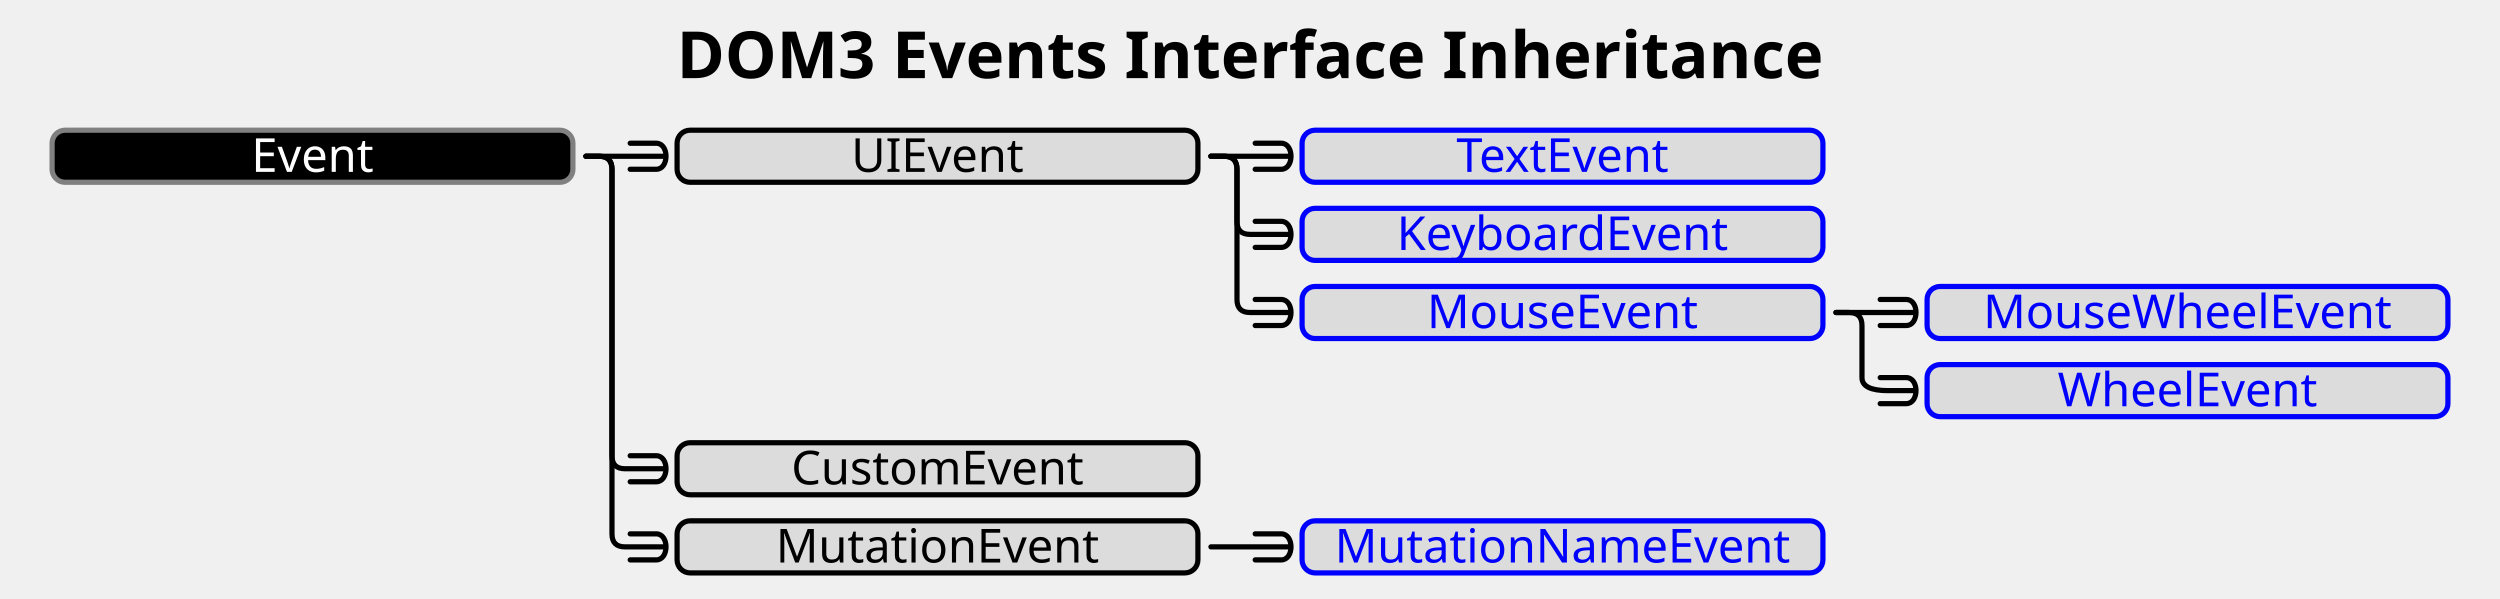
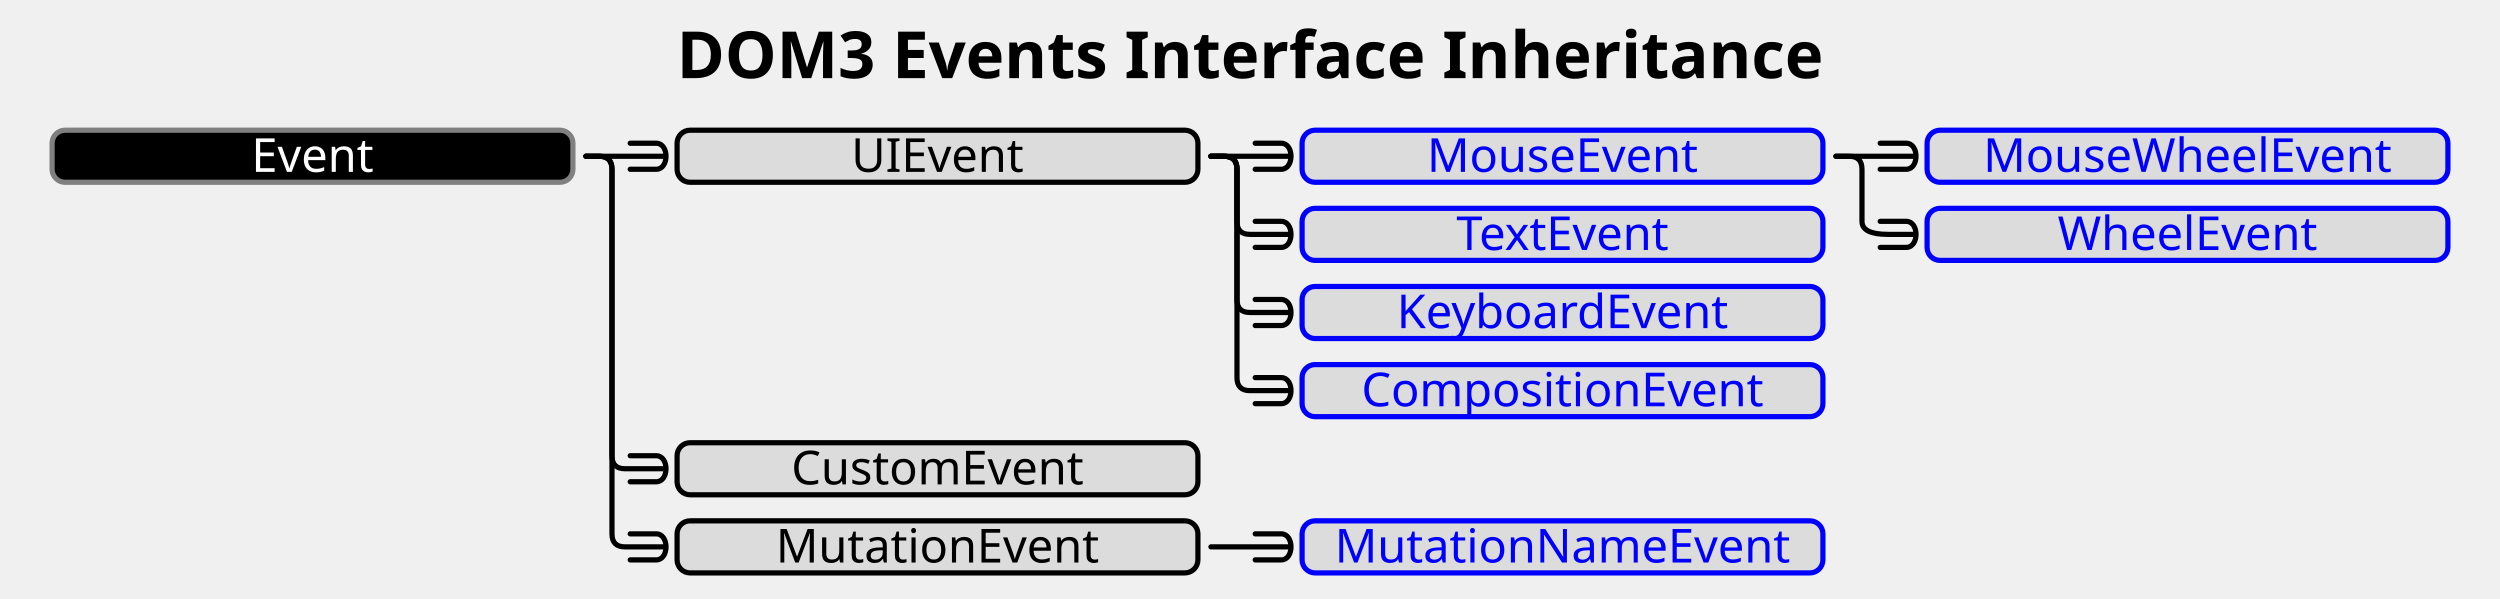
<svg xmlns="http://www.w3.org/2000/svg" xmlns:xlink="http://www.w3.org/1999/xlink" width="100%" height="100%" viewBox="0 0 960 230">
  <defs>
    <marker id="contains" viewBox="-16 -7 18 14" refX="-2" markerWidth="9" markerHeight="7" orient="auto">
      <path d="M-15,-5 L-5,-5 C0,-5 0,5 -5,5 L-15,5" stroke-linejoin="round" stroke-linecap="round" fill="none" stroke-width="2" stroke="black" />
    </marker>
  </defs>
  <text id="caption" x="480" y="30" font-size="25" fill="black" text-anchor="middle" font-family="Verdana, sans-serif" font-weight="bold">DOM3 Events Interface Inheritance</text>
  <a id="Event" transform="translate(20, 50)" xlink:href="../DOM3-Events.html#interface-Event" target="_parent">
    <rect x="0" y="0" width="200" height="20" rx="5" ry="5" fill="black" stroke="gray" stroke-width="2" />
    <text x="100" y="16" font-size="18" fill="white" text-anchor="middle" font-family="Verdana, sans-serif">Event</text>
  </a>
  <path stroke-linejoin="round" stroke-linecap="round" fill="none" stroke-width="2" stroke="black" marker-end="url(#contains)" d="M225,60 H255" />
  <a id="UIEvent" transform="translate(260, 50)" xlink:href="../DOM3-Events.html#events-Events-UIEvent" target="_parent">
    <rect x="0" y="0" width="200" height="20" rx="5" ry="5" fill="gainsboro" stroke="black" stroke-width="2" />
    <text x="100" y="16" font-size="18" fill="black" text-anchor="middle" font-family="Verdana, sans-serif">UIEvent</text>
  </a>
  <path stroke-linejoin="round" stroke-linecap="round" fill="none" stroke-width="2" stroke="black" marker-end="url(#contains)" d="M465,60 H495" />
-   <a id="TextEvent" transform="translate(500, 50)" xlink:href="../DOM3-Events.html#events-Events-TextEvent" target="_parent">
+   <a id="MouseEvent" transform="translate(500, 50)" xlink:href="../DOM3-Events.html#events-Events-MouseEvent" target="_parent">
+     <rect x="0" y="0" width="200" height="20" rx="5" ry="5" fill="gainsboro" stroke="blue" stroke-width="2" />
+     <text x="100" y="16" font-size="18" fill="blue" text-anchor="middle" font-family="Verdana, sans-serif">MouseEvent</text>
+   </a>
+   <path stroke-linejoin="round" stroke-linecap="round" fill="none" stroke-width="2" stroke="black" marker-end="url(#contains)" d="M705,60 H735" />
+   <a id="MouseWheelEvent" transform="translate(740, 50)" xlink:href="../DOM3-Events.html#events-Events-MouseWheelEvent" target="_parent">
+     <rect x="0" y="0" width="200" height="20" rx="5" ry="5" fill="gainsboro" stroke="blue" stroke-width="2" />
+     <text x="100" y="16" font-size="18" fill="blue" text-anchor="middle" font-family="Verdana, sans-serif">MouseWheelEvent</text>
+   </a>
+   <path stroke-linejoin="round" stroke-linecap="round" fill="none" stroke-width="2" stroke="black" marker-end="url(#contains)" d="M705,60 H710 Q715,60 715,65 V85 Q715,90 725,90 H735" />
+   <a id="WheelEvent" transform="translate(740, 80)" xlink:href="../DOM3-Events.html#events-Events-WheelEvent" target="_parent">
+     <rect x="0" y="0" width="200" height="20" rx="5" ry="5" fill="gainsboro" stroke="blue" stroke-width="2" />
+     <text x="100" y="16" font-size="18" fill="blue" text-anchor="middle" font-family="Verdana, sans-serif">WheelEvent</text>
+   </a>
+   <path stroke-linejoin="round" stroke-linecap="round" fill="none" stroke-width="2" stroke="black" marker-end="url(#contains)" d="M465,60 H470 Q475,60 475,65 V85 Q475,90 480,90 H495" />
+   <a id="TextEvent" transform="translate(500, 80)" xlink:href="../DOM3-Events.html#events-Events-TextEvent" target="_parent">
    <rect x="0" y="0" width="200" height="20" rx="5" ry="5" fill="gainsboro" stroke="blue" stroke-width="2" />
    <text x="100" y="16" font-size="18" fill="blue" text-anchor="middle" font-family="Verdana, sans-serif">TextEvent</text>
  </a>
-   <path stroke-linejoin="round" stroke-linecap="round" fill="none" stroke-width="2" stroke="black" marker-end="url(#contains)" d="M465,60 H470 Q475,60 475,65 V85 Q475,90 480,90 H495" />
-   <a id="KeyboardEvent" transform="translate(500, 80)" xlink:href="../DOM3-Events.html#events-Events-KeyboardEvent" target="_parent">
+   <path stroke-linejoin="round" stroke-linecap="round" fill="none" stroke-width="2" stroke="black" marker-end="url(#contains)" d="M465,60 H470 Q475,60 475,65 V115 Q475,120 480,120 H495" />
+   <a id="KeyboardEvent" transform="translate(500, 110)" xlink:href="../DOM3-Events.html#events-Events-KeyboardEvent" target="_parent">
    <rect x="0" y="0" width="200" height="20" rx="5" ry="5" fill="gainsboro" stroke="blue" stroke-width="2" />
    <text x="100" y="16" font-size="18" fill="blue" text-anchor="middle" font-family="Verdana, sans-serif">KeyboardEvent</text>
  </a>
-   <path stroke-linejoin="round" stroke-linecap="round" fill="none" stroke-width="2" stroke="black" marker-end="url(#contains)" d="M465,60 H470 Q475,60 475,65 V115 Q475,120 480,120 H495" />
-   <a id="MouseEvent" transform="translate(500, 110)" xlink:href="../DOM3-Events.html#events-Events-MouseEvent" target="_parent">
+   <path stroke-linejoin="round" stroke-linecap="round" fill="none" stroke-width="2" stroke="black" marker-end="url(#contains)" d="M465,60 H470 Q475,60 475,65 V145 Q475,150 480,150 H495" />
+   <a id="CompositionEvent" transform="translate(500, 140)" xlink:href="../DOM3-Events.html#events-Events-MouseEvent" target="_parent">
    <rect x="0" y="0" width="200" height="20" rx="5" ry="5" fill="gainsboro" stroke="blue" stroke-width="2" />
-     <text x="100" y="16" font-size="18" fill="blue" text-anchor="middle" font-family="Verdana, sans-serif">MouseEvent</text>
-   </a>
-   <path stroke-linejoin="round" stroke-linecap="round" fill="none" stroke-width="2" stroke="black" marker-end="url(#contains)" d="M705,120 H735" />
-   <a id="MouseWheelEvent" transform="translate(740, 110)" xlink:href="../DOM3-Events.html#events-Events-MouseWheelEvent" target="_parent">
-     <rect x="0" y="0" width="200" height="20" rx="5" ry="5" fill="gainsboro" stroke="blue" stroke-width="2" />
-     <text x="100" y="16" font-size="18" fill="blue" text-anchor="middle" font-family="Verdana, sans-serif">MouseWheelEvent</text>
-   </a>
-   <path stroke-linejoin="round" stroke-linecap="round" fill="none" stroke-width="2" stroke="black" marker-end="url(#contains)" d="M705,120 H710 Q715,120 715,125 V145 Q715,150 725,150 H735" />
-   <a id="WheelEvent" transform="translate(740, 140)" xlink:href="../DOM3-Events.html#events-Events-WheelEvent" target="_parent">
-     <rect x="0" y="0" width="200" height="20" rx="5" ry="5" fill="gainsboro" stroke="blue" stroke-width="2" />
-     <text x="100" y="16" font-size="18" fill="blue" text-anchor="middle" font-family="Verdana, sans-serif">WheelEvent</text>
+     <text x="100" y="16" font-size="18" fill="blue" text-anchor="middle" font-family="Verdana, sans-serif">CompositionEvent</text>
  </a>
  <path stroke-linejoin="round" stroke-linecap="round" fill="none" stroke-width="2" stroke="black" marker-end="url(#contains)" d="M225,60 H230 Q235,60 235,65 V175 Q235,180 240,180 H255" />
  <a id="CustomEvent" transform="translate(260, 170)" xlink:href="../DOM3-Events.html#interface-CustomEvent" target="_parent">
    <rect x="0" y="0" width="200" height="20" rx="5" ry="5" fill="gainsboro" stroke="black" stroke-width="2" />
    <text x="100" y="16" font-size="18" fill="black" text-anchor="middle" font-family="Verdana, sans-serif">CustomEvent</text>
  </a>
  <path stroke-linejoin="round" stroke-linecap="round" fill="none" stroke-width="2" stroke="black" marker-end="url(#contains)" d="M225,60 H230 Q235,60 235,65 V205 Q235,210 240,210 H255" />
  <a id="MutationEvent" transform="translate(260, 200)" xlink:href="../DOM3-Events.html#events-Events-MutationEvent" target="_parent">
    <rect x="0" y="0" width="200" height="20" rx="5" ry="5" fill="gainsboro" stroke="black" stroke-width="2" />
    <text x="100" y="16" font-size="18" fill="black" text-anchor="middle" font-family="Verdana, sans-serif">MutationEvent</text>
  </a>
  <path stroke-linejoin="round" stroke-linecap="round" fill="none" stroke-width="2" stroke="black" marker-end="url(#contains)" d="M465,210 H495" />
  <a id="MutationNameEvent" transform="translate(500, 200)" xlink:href="../DOM3-Events.html#events-Events-MutationNameEvent" target="_parent">
    <rect x="0" y="0" width="200" height="20" rx="5" ry="5" fill="gainsboro" stroke="blue" stroke-width="2" />
    <text x="100" y="16" font-size="18" fill="blue" text-anchor="middle" font-family="Verdana, sans-serif">MutationNameEvent</text>
  </a>
</svg>
